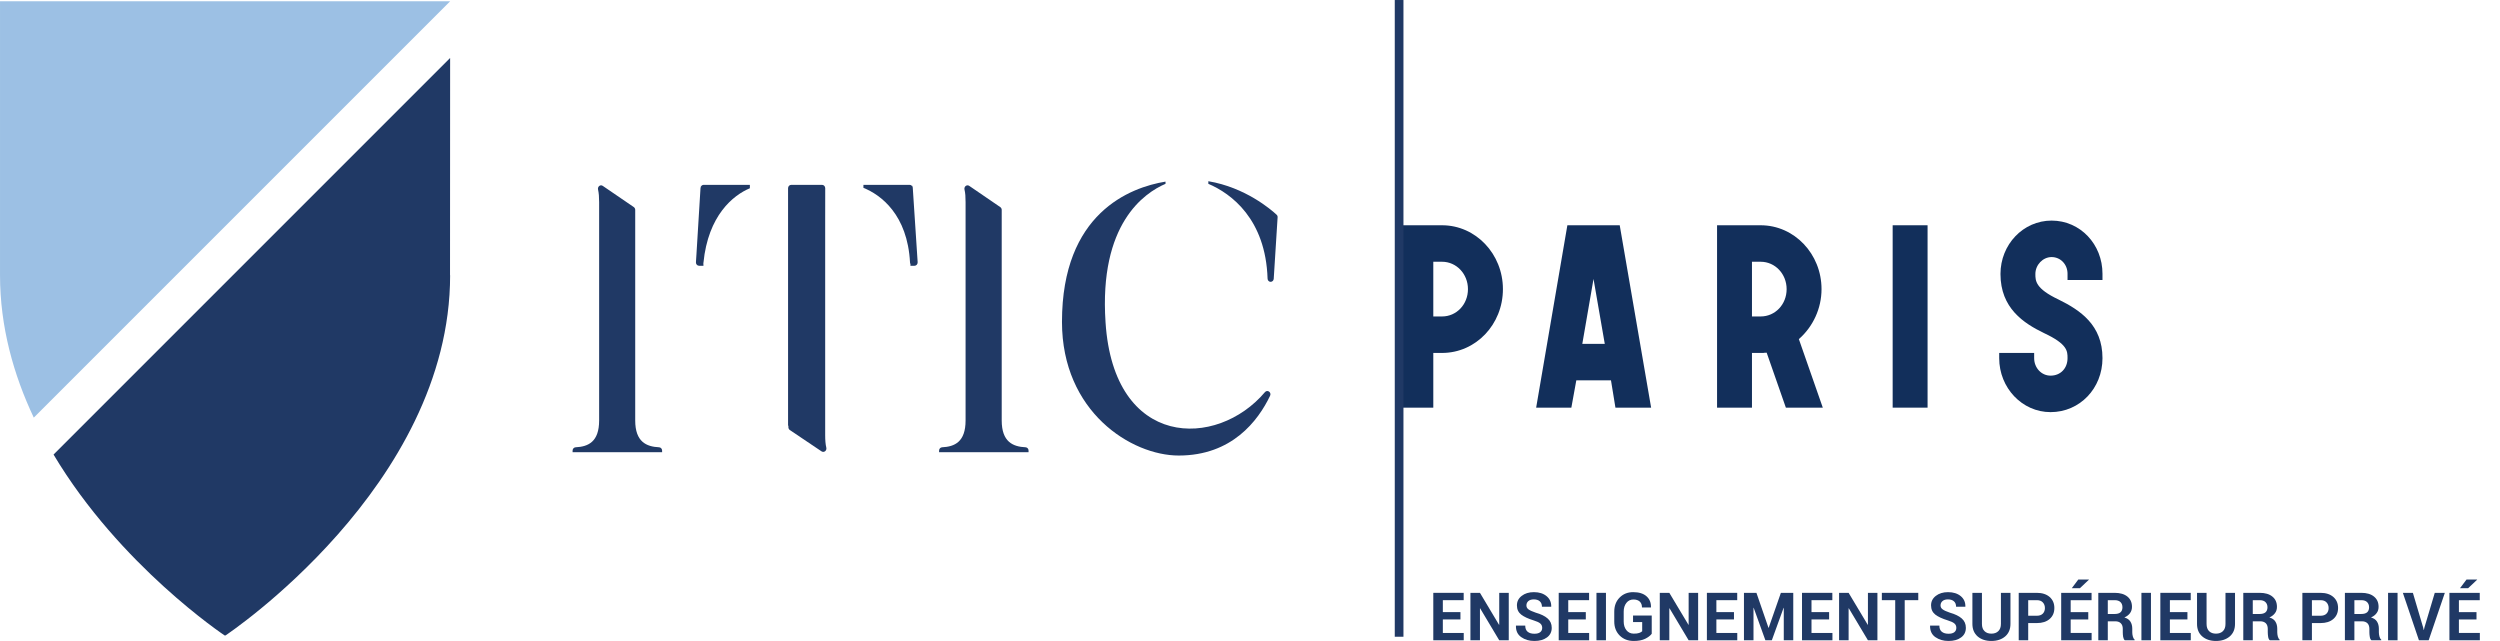
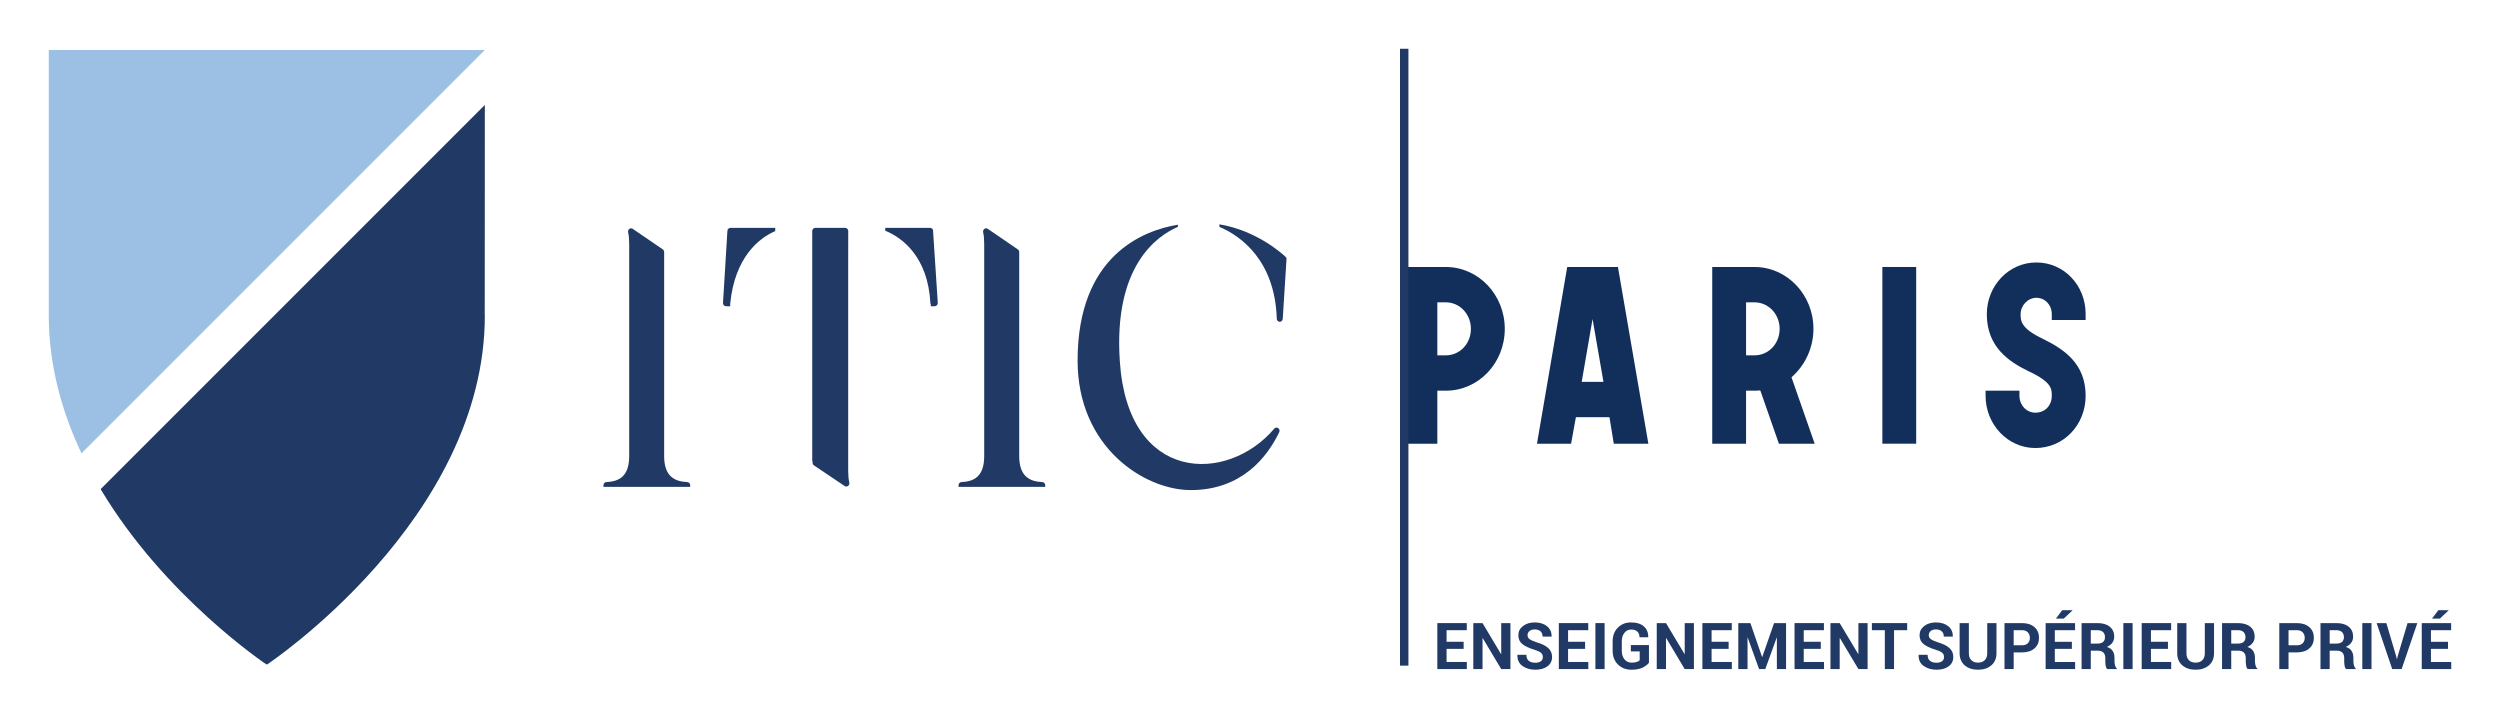
- <svg xmlns="http://www.w3.org/2000/svg" width="198.645" height="50.875" viewBox="426.640 478.054 198.645 50.875">
+ <svg xmlns="http://www.w3.org/2000/svg" width="205.043" height="58.930" viewBox="422.641 474.055 205.043 58.930">
  <path fill-rule="nonzero" fill="rgb(6.906%, 18.515%, 35.645%)" fill-opacity="1" d="M 541.223 498.852 L 540.527 498.852 L 540.527 503.199 L 541.223 503.199 C 542.371 503.199 543.281 502.246 543.281 501.027 C 543.281 499.824 542.371 498.852 541.223 498.852 M 541.223 506.098 L 540.527 506.098 L 540.527 510.449 L 537.754 510.449 L 537.754 495.953 L 541.223 495.953 C 543.898 495.953 546.059 498.23 546.059 501.027 C 546.059 503.844 543.898 506.098 541.223 506.098 " />
  <path fill-rule="nonzero" fill="rgb(6.906%, 18.515%, 35.645%)" fill-opacity="1" d="M 553.258 500.219 L 552.367 505.375 L 554.152 505.375 Z M 555 510.449 L 554.645 508.273 L 551.891 508.273 L 551.496 510.449 L 548.699 510.449 L 551.18 495.953 L 555.34 495.953 L 557.836 510.449 Z M 555 510.449 " />
  <path fill-rule="nonzero" fill="rgb(6.906%, 18.515%, 35.645%)" fill-opacity="1" d="M 566.539 498.852 L 565.848 498.852 L 565.848 503.199 L 566.539 503.199 C 567.691 503.199 568.602 502.246 568.602 501.027 C 568.602 499.824 567.691 498.852 566.539 498.852 M 568.543 510.449 L 567.016 506.078 C 566.938 506.078 566.82 506.078 566.738 506.098 L 565.848 506.098 L 565.848 510.449 L 563.074 510.449 L 563.074 495.953 L 566.539 495.953 C 569.215 495.953 571.375 498.23 571.375 501.027 C 571.375 502.559 570.703 504.008 569.574 505 L 571.477 510.449 Z M 568.543 510.449 " />
  <path fill-rule="nonzero" fill="rgb(6.906%, 18.515%, 35.645%)" fill-opacity="1" d="M 577.027 495.953 L 579.801 495.953 L 579.801 510.445 L 577.027 510.445 Z M 577.027 495.953 " />
  <path fill-rule="nonzero" fill="rgb(6.906%, 18.515%, 35.645%)" fill-opacity="1" d="M 589.574 510.801 C 587.316 510.801 585.492 508.875 585.492 506.512 L 585.492 506.098 L 588.27 506.098 L 588.27 506.512 C 588.27 507.281 588.844 507.902 589.574 507.902 C 590.367 507.902 590.922 507.32 590.922 506.512 C 590.922 505.953 590.922 505.395 589.059 504.523 C 587.434 503.738 585.594 502.539 585.594 499.824 C 585.594 497.484 587.395 495.582 589.656 495.582 C 591.934 495.582 593.699 497.465 593.699 499.805 L 593.699 500.301 L 590.922 500.301 L 590.922 499.805 C 590.922 499.059 590.367 498.48 589.656 498.48 C 588.961 498.48 588.367 499.102 588.367 499.824 C 588.367 500.363 588.367 500.984 590.211 501.855 C 591.934 502.703 593.699 503.883 593.699 506.512 C 593.699 508.914 591.895 510.801 589.574 510.801 " />
  <path fill-rule="nonzero" fill="rgb(12.44%, 22.339%, 39.551%)" fill-opacity="1" d="M 528.074 495.113 C 527.633 494.703 525.586 492.945 522.652 492.453 L 522.652 492.66 C 524.477 493.434 527.211 495.473 527.359 500.195 C 527.363 500.336 527.469 500.449 527.602 500.449 C 527.73 500.449 527.84 500.344 527.848 500.207 L 528.156 495.324 C 528.164 495.242 528.133 495.164 528.074 495.113 " />
  <path fill-rule="nonzero" fill="rgb(12.44%, 22.339%, 39.551%)" fill-opacity="1" d="M 527.148 509.215 C 523.34 513.719 515.133 513.75 514.484 503.66 C 513.961 495.84 517.559 493.387 519.25 492.66 L 519.25 492.484 C 516.426 492.949 511.023 494.992 511.023 503.629 C 511.023 510.777 516.535 514.25 520.301 514.25 C 524.523 514.25 526.602 511.496 527.559 509.5 C 527.688 509.227 527.344 508.984 527.148 509.215 " />
  <path fill-rule="nonzero" fill="rgb(12.44%, 22.339%, 39.551%)" fill-opacity="1" d="M 479.012 513.594 C 478.008 513.547 477.113 513.168 477.113 511.465 L 477.113 494.73 C 477.113 494.641 477.07 494.559 477 494.508 L 474.535 492.824 C 474.344 492.691 474.105 492.879 474.16 493.117 C 474.223 493.395 474.246 493.707 474.246 494.113 L 474.246 511.465 C 474.246 513.168 473.375 513.547 472.375 513.594 C 472.242 513.602 472.137 513.715 472.137 513.855 L 472.137 513.984 L 479.25 513.984 L 479.25 513.855 C 479.25 513.715 479.145 513.602 479.012 513.594 " />
  <path fill-rule="nonzero" fill="rgb(12.44%, 22.339%, 39.551%)" fill-opacity="1" d="M 508.133 513.594 C 507.129 513.547 506.234 513.168 506.234 511.465 L 506.234 494.73 C 506.234 494.641 506.191 494.559 506.117 494.508 L 503.656 492.824 C 503.461 492.691 503.223 492.879 503.277 493.117 C 503.344 493.395 503.363 493.707 503.363 494.113 L 503.363 511.465 C 503.363 513.168 502.496 513.547 501.496 513.594 C 501.363 513.602 501.258 513.715 501.258 513.855 L 501.258 513.984 L 508.367 513.984 L 508.367 513.855 C 508.367 513.715 508.266 513.602 508.133 513.594 " />
  <path fill-rule="nonzero" fill="rgb(12.44%, 22.339%, 39.551%)" fill-opacity="1" d="M 492.207 512.617 L 492.207 495.656 L 492.211 493.008 C 492.211 492.863 492.098 492.742 491.961 492.742 L 489.512 492.742 C 489.371 492.742 489.258 492.859 489.258 493.008 L 489.258 511.875 L 489.285 511.875 L 489.285 512 C 489.285 512.09 489.328 512.172 489.398 512.223 L 491.918 513.918 C 492.113 514.047 492.352 513.859 492.297 513.625 C 492.23 513.344 492.207 513.027 492.207 512.617 " />
  <path fill-rule="nonzero" fill="rgb(12.44%, 22.339%, 39.551%)" fill-opacity="1" d="M 482.344 492.867 L 482.34 492.746 L 482.332 492.883 C 482.316 492.918 482.305 492.953 482.301 492.992 L 481.98 498.238 L 481.938 498.891 C 481.926 499.043 482.043 499.172 482.188 499.172 L 482.535 499.172 L 482.527 498.945 C 482.531 498.941 482.535 498.938 482.535 498.93 C 482.906 495.164 484.902 493.562 486.223 493.012 L 486.223 492.742 L 482.551 492.742 C 482.465 492.742 482.387 492.793 482.344 492.867 " />
  <path fill-rule="nonzero" fill="rgb(12.44%, 22.339%, 39.551%)" fill-opacity="1" d="M 499.168 492.992 C 499.168 492.984 499.164 492.98 499.164 492.973 L 499.152 492.746 L 499.145 492.898 C 499.105 492.805 499.02 492.742 498.918 492.742 L 495.246 492.742 L 495.246 492.98 C 496.621 493.531 498.75 495.102 498.949 498.918 C 498.949 498.961 498.965 499 498.984 499.035 L 498.98 499.172 L 499.305 499.172 C 499.449 499.172 499.562 499.043 499.555 498.891 L 499.215 493.711 Z M 499.168 492.992 " />
  <path fill-rule="nonzero" fill="rgb(61.24%, 75.125%, 89.377%)" fill-opacity="1" d="M 426.641 478.156 L 426.641 499.93 C 426.645 504.027 427.715 507.828 429.324 511.238 L 462.406 478.156 Z M 426.641 478.156 " />
  <path fill-rule="nonzero" fill="rgb(12.44%, 22.339%, 39.551%)" fill-opacity="1" d="M 462.406 482.66 L 430.895 514.172 C 436.172 523.016 444.492 528.547 444.492 528.547 L 444.555 528.547 C 444.555 528.547 462.406 516.691 462.406 499.926 L 462.398 499.926 Z M 462.406 482.66 " />
  <path fill-rule="nonzero" fill="rgb(12.44%, 22.339%, 39.551%)" fill-opacity="1" d="M 538.156 478.055 L 537.465 478.055 L 537.465 528.648 L 538.156 528.648 Z M 538.156 478.055 " />
  <path fill-rule="nonzero" fill="rgb(12.44%, 22.339%, 39.551%)" fill-opacity="1" d="M 542.684 527.273 L 541.285 527.273 L 541.285 528.348 L 542.945 528.348 L 542.945 528.93 L 540.527 528.93 L 540.527 525.16 L 542.941 525.16 L 542.941 525.742 L 541.285 525.742 L 541.285 526.691 L 542.684 526.691 Z M 542.684 527.273 " />
  <path fill-rule="nonzero" fill="rgb(12.44%, 22.339%, 39.551%)" fill-opacity="1" d="M 546.523 528.93 L 545.766 528.93 L 544.246 526.387 L 544.234 526.391 L 544.234 528.93 L 543.477 528.93 L 543.477 525.16 L 544.234 525.16 L 545.75 527.699 L 545.766 527.699 L 545.766 525.16 L 546.523 525.16 Z M 546.523 528.93 " />
  <path fill-rule="nonzero" fill="rgb(12.44%, 22.339%, 39.551%)" fill-opacity="1" d="M 549.18 527.945 C 549.18 527.801 549.129 527.684 549.031 527.598 C 548.93 527.508 548.75 527.426 548.496 527.348 C 548.062 527.215 547.734 527.062 547.508 526.887 C 547.281 526.707 547.172 526.465 547.172 526.156 C 547.172 525.848 547.297 525.598 547.551 525.402 C 547.805 525.203 548.125 525.105 548.52 525.105 C 548.938 525.105 549.273 525.211 549.527 525.422 C 549.781 525.633 549.906 525.91 549.898 526.25 L 549.895 526.266 L 549.16 526.266 C 549.16 526.078 549.102 525.934 548.988 525.832 C 548.875 525.73 548.715 525.68 548.512 525.68 C 548.324 525.68 548.18 525.727 548.078 525.816 C 547.977 525.906 547.926 526.02 547.926 526.16 C 547.926 526.289 547.98 526.395 548.09 526.473 C 548.203 526.555 548.395 526.645 548.664 526.734 C 549.078 526.852 549.395 527.004 549.609 527.195 C 549.828 527.383 549.938 527.633 549.938 527.941 C 549.938 528.262 549.809 528.52 549.559 528.703 C 549.305 528.891 548.973 528.984 548.559 528.984 C 548.152 528.984 547.805 528.883 547.516 528.68 C 547.227 528.48 547.082 528.176 547.094 527.777 L 547.098 527.762 L 547.832 527.762 C 547.832 527.984 547.895 528.148 548.027 528.254 C 548.156 528.359 548.336 528.41 548.559 528.41 C 548.762 528.41 548.914 528.371 549.023 528.285 C 549.129 528.199 549.18 528.086 549.18 527.945 " />
  <path fill-rule="nonzero" fill="rgb(12.44%, 22.339%, 39.551%)" fill-opacity="1" d="M 552.645 527.273 L 551.25 527.273 L 551.25 528.348 L 552.91 528.348 L 552.91 528.93 L 550.492 528.93 L 550.492 525.16 L 552.906 525.16 L 552.906 525.742 L 551.25 525.742 L 551.25 526.691 L 552.645 526.691 Z M 552.645 527.273 " />
  <path fill-rule="nonzero" fill="rgb(12.44%, 22.339%, 39.551%)" fill-opacity="1" d="M 554.246 528.93 L 553.492 528.93 L 553.492 525.16 L 554.246 525.16 Z M 554.246 528.93 " />
  <path fill-rule="nonzero" fill="rgb(12.44%, 22.339%, 39.551%)" fill-opacity="1" d="M 557.883 528.414 C 557.766 528.566 557.59 528.699 557.359 528.812 C 557.125 528.926 556.824 528.984 556.457 528.984 C 556 528.984 555.629 528.84 555.34 528.555 C 555.051 528.266 554.906 527.895 554.906 527.438 L 554.906 526.652 C 554.906 526.195 555.047 525.824 555.328 525.539 C 555.609 525.25 555.969 525.105 556.41 525.105 C 556.871 525.105 557.223 525.215 557.469 525.434 C 557.715 525.652 557.832 525.941 557.824 526.309 L 557.82 526.324 L 557.109 526.324 C 557.109 526.121 557.051 525.969 556.934 525.855 C 556.816 525.746 556.648 525.688 556.43 525.688 C 556.199 525.688 556.012 525.777 555.871 525.957 C 555.73 526.137 555.656 526.367 555.656 526.645 L 555.656 527.438 C 555.656 527.723 555.73 527.953 555.875 528.133 C 556.02 528.312 556.215 528.402 556.457 528.402 C 556.637 528.402 556.777 528.387 556.883 528.348 C 556.988 528.312 557.07 528.266 557.125 528.211 L 557.125 527.48 L 556.398 527.48 L 556.398 526.961 L 557.883 526.961 Z M 557.883 528.414 " />
  <path fill-rule="nonzero" fill="rgb(12.44%, 22.339%, 39.551%)" fill-opacity="1" d="M 561.57 528.93 L 560.816 528.93 L 559.297 526.387 L 559.281 526.391 L 559.281 528.93 L 558.523 528.93 L 558.523 525.16 L 559.281 525.16 L 560.801 527.699 L 560.816 527.699 L 560.816 525.16 L 561.57 525.16 Z M 561.57 528.93 " />
  <path fill-rule="nonzero" fill="rgb(12.44%, 22.339%, 39.551%)" fill-opacity="1" d="M 564.418 527.273 L 563.02 527.273 L 563.02 528.348 L 564.68 528.348 L 564.68 528.93 L 562.266 528.93 L 562.266 525.16 L 564.676 525.16 L 564.676 525.742 L 563.02 525.742 L 563.02 526.691 L 564.418 526.691 Z M 564.418 527.273 " />
  <path fill-rule="nonzero" fill="rgb(12.44%, 22.339%, 39.551%)" fill-opacity="1" d="M 567.16 527.938 L 567.176 527.938 L 568.145 525.16 L 569.129 525.16 L 569.129 528.93 L 568.375 528.93 L 568.375 526.355 L 568.359 526.355 L 567.426 528.93 L 566.914 528.93 L 565.984 526.348 L 565.969 526.352 L 565.969 528.93 L 565.211 528.93 L 565.211 525.16 L 566.203 525.16 Z M 567.16 527.938 " />
  <path fill-rule="nonzero" fill="rgb(12.44%, 22.339%, 39.551%)" fill-opacity="1" d="M 571.977 527.273 L 570.578 527.273 L 570.578 528.348 L 572.242 528.348 L 572.242 528.93 L 569.824 528.93 L 569.824 525.16 L 572.234 525.16 L 572.234 525.742 L 570.578 525.742 L 570.578 526.691 L 571.977 526.691 Z M 571.977 527.273 " />
  <path fill-rule="nonzero" fill="rgb(12.44%, 22.339%, 39.551%)" fill-opacity="1" d="M 575.816 528.93 L 575.062 528.93 L 573.543 526.387 L 573.527 526.391 L 573.527 528.93 L 572.77 528.93 L 572.77 525.16 L 573.527 525.16 L 575.047 527.699 L 575.062 527.699 L 575.062 525.16 L 575.816 525.16 Z M 575.816 528.93 " />
  <path fill-rule="nonzero" fill="rgb(12.44%, 22.339%, 39.551%)" fill-opacity="1" d="M 579.062 525.742 L 577.984 525.742 L 577.984 528.93 L 577.23 528.93 L 577.23 525.742 L 576.168 525.742 L 576.168 525.16 L 579.062 525.16 Z M 579.062 525.742 " />
  <path fill-rule="nonzero" fill="rgb(12.44%, 22.339%, 39.551%)" fill-opacity="1" d="M 582.086 527.945 C 582.086 527.801 582.039 527.684 581.938 527.598 C 581.836 527.508 581.66 527.426 581.406 527.348 C 580.969 527.215 580.641 527.062 580.414 526.887 C 580.188 526.707 580.078 526.465 580.078 526.156 C 580.078 525.848 580.203 525.598 580.457 525.402 C 580.711 525.203 581.035 525.105 581.426 525.105 C 581.844 525.105 582.18 525.211 582.438 525.422 C 582.691 525.633 582.812 525.91 582.805 526.25 L 582.801 526.266 L 582.066 526.266 C 582.066 526.078 582.012 525.934 581.895 525.832 C 581.781 525.73 581.621 525.68 581.418 525.68 C 581.23 525.68 581.086 525.727 580.984 525.816 C 580.883 525.906 580.832 526.02 580.832 526.16 C 580.832 526.289 580.887 526.395 581 526.473 C 581.109 526.555 581.301 526.645 581.57 526.734 C 581.984 526.852 582.301 527.004 582.516 527.195 C 582.734 527.383 582.844 527.633 582.844 527.941 C 582.844 528.262 582.719 528.52 582.465 528.703 C 582.215 528.891 581.883 528.984 581.465 528.984 C 581.062 528.984 580.715 528.883 580.422 528.68 C 580.133 528.48 579.992 528.176 580 527.777 L 580.004 527.762 L 580.738 527.762 C 580.738 527.984 580.801 528.148 580.934 528.254 C 581.066 528.359 581.242 528.41 581.465 528.41 C 581.668 528.41 581.82 528.371 581.93 528.285 C 582.035 528.199 582.086 528.086 582.086 527.945 " />
  <path fill-rule="nonzero" fill="rgb(12.44%, 22.339%, 39.551%)" fill-opacity="1" d="M 586.387 525.16 L 586.387 527.629 C 586.387 528.051 586.246 528.383 585.965 528.625 C 585.684 528.863 585.32 528.984 584.871 528.984 C 584.422 528.984 584.059 528.863 583.781 528.625 C 583.504 528.383 583.363 528.051 583.363 527.629 L 583.363 525.16 L 584.121 525.16 L 584.121 527.629 C 584.121 527.879 584.188 528.07 584.324 528.203 C 584.457 528.336 584.641 528.402 584.871 528.402 C 585.102 528.402 585.289 528.336 585.422 528.203 C 585.559 528.07 585.629 527.879 585.629 527.629 L 585.629 525.16 Z M 586.387 525.16 " />
  <path fill-rule="nonzero" fill="rgb(12.44%, 22.339%, 39.551%)" fill-opacity="1" d="M 587.797 526.98 L 588.484 526.98 C 588.691 526.98 588.852 526.922 588.961 526.809 C 589.07 526.695 589.125 526.547 589.125 526.371 C 589.125 526.188 589.07 526.039 588.961 525.922 C 588.855 525.805 588.695 525.742 588.484 525.742 L 587.797 525.742 Z M 587.797 527.562 L 587.797 528.93 L 587.043 528.93 L 587.043 525.16 L 588.484 525.16 C 588.914 525.16 589.254 525.273 589.504 525.492 C 589.754 525.715 589.875 526.004 589.875 526.363 C 589.875 526.727 589.754 527.016 589.504 527.234 C 589.254 527.453 588.914 527.562 588.484 527.562 Z M 587.797 527.562 " />
  <path fill-rule="nonzero" fill="rgb(12.44%, 22.339%, 39.551%)" fill-opacity="1" d="M 591.777 524.102 L 592.617 524.102 L 592.621 524.117 L 591.906 524.789 L 591.262 524.789 Z M 592.57 527.273 L 591.172 527.273 L 591.172 528.348 L 592.836 528.348 L 592.836 528.93 L 590.418 528.93 L 590.418 525.16 L 592.832 525.16 L 592.832 525.742 L 591.172 525.742 L 591.172 526.691 L 592.57 526.691 Z M 592.57 527.273 " />
  <path fill-rule="nonzero" fill="rgb(12.44%, 22.339%, 39.551%)" fill-opacity="1" d="M 594.121 526.84 L 594.656 526.84 C 594.871 526.84 595.027 526.797 595.129 526.707 C 595.234 526.617 595.285 526.484 595.285 526.309 C 595.285 526.137 595.234 525.996 595.129 525.895 C 595.023 525.793 594.871 525.742 594.668 525.742 L 594.121 525.742 Z M 594.121 527.422 L 594.121 528.93 L 593.367 528.93 L 593.367 525.16 L 594.668 525.16 C 595.098 525.16 595.434 525.258 595.68 525.457 C 595.918 525.652 596.043 525.922 596.043 526.273 C 596.043 526.469 595.988 526.633 595.887 526.773 C 595.785 526.914 595.637 527.027 595.438 527.117 C 595.66 527.18 595.82 527.289 595.918 527.445 C 596.016 527.598 596.066 527.785 596.066 528.012 L 596.066 528.289 C 596.066 528.395 596.078 528.504 596.109 528.621 C 596.137 528.734 596.184 528.82 596.254 528.875 L 596.254 528.93 L 595.473 528.93 C 595.406 528.875 595.363 528.781 595.34 528.656 C 595.32 528.527 595.312 528.402 595.312 528.285 L 595.312 528.02 C 595.312 527.832 595.262 527.684 595.156 527.578 C 595.055 527.477 594.91 527.422 594.723 527.422 Z M 594.121 527.422 " />
  <path fill-rule="nonzero" fill="rgb(12.44%, 22.339%, 39.551%)" fill-opacity="1" d="M 597.551 528.93 L 596.793 528.93 L 596.793 525.16 L 597.551 525.16 Z M 597.551 528.93 " />
  <path fill-rule="nonzero" fill="rgb(12.44%, 22.339%, 39.551%)" fill-opacity="1" d="M 600.449 527.273 L 599.055 527.273 L 599.055 528.348 L 600.715 528.348 L 600.715 528.93 L 598.297 528.93 L 598.297 525.16 L 600.711 525.16 L 600.711 525.742 L 599.055 525.742 L 599.055 526.691 L 600.449 526.691 Z M 600.449 527.273 " />
  <path fill-rule="nonzero" fill="rgb(12.44%, 22.339%, 39.551%)" fill-opacity="1" d="M 604.23 525.16 L 604.23 527.629 C 604.23 528.051 604.09 528.383 603.809 528.625 C 603.527 528.863 603.164 528.984 602.715 528.984 C 602.27 528.984 601.906 528.863 601.629 528.625 C 601.348 528.383 601.211 528.051 601.211 527.629 L 601.211 525.16 L 601.969 525.16 L 601.969 527.629 C 601.969 527.879 602.035 528.07 602.168 528.203 C 602.305 528.336 602.484 528.402 602.715 528.402 C 602.949 528.402 603.133 528.336 603.27 528.203 C 603.406 528.07 603.473 527.879 603.473 527.629 L 603.473 525.16 Z M 604.23 525.16 " />
  <path fill-rule="nonzero" fill="rgb(12.44%, 22.339%, 39.551%)" fill-opacity="1" d="M 605.641 526.84 L 606.176 526.84 C 606.391 526.84 606.547 526.797 606.652 526.707 C 606.754 526.617 606.809 526.484 606.809 526.309 C 606.809 526.137 606.754 525.996 606.648 525.895 C 606.547 525.793 606.391 525.742 606.191 525.742 L 605.641 525.742 Z M 605.641 527.422 L 605.641 528.93 L 604.887 528.93 L 604.887 525.16 L 606.191 525.16 C 606.621 525.16 606.957 525.258 607.199 525.457 C 607.441 525.652 607.562 525.922 607.562 526.273 C 607.562 526.469 607.512 526.633 607.406 526.773 C 607.305 526.914 607.156 527.027 606.961 527.117 C 607.184 527.18 607.344 527.289 607.438 527.445 C 607.535 527.598 607.586 527.785 607.586 528.012 L 607.586 528.289 C 607.586 528.395 607.602 528.504 607.629 528.621 C 607.656 528.734 607.707 528.82 607.773 528.875 L 607.773 528.93 L 606.996 528.93 C 606.926 528.875 606.883 528.781 606.863 528.656 C 606.844 528.527 606.832 528.402 606.832 528.285 L 606.832 528.02 C 606.832 527.832 606.781 527.684 606.68 527.578 C 606.574 527.477 606.43 527.422 606.242 527.422 Z M 605.641 527.422 " />
  <path fill-rule="nonzero" fill="rgb(12.44%, 22.339%, 39.551%)" fill-opacity="1" d="M 610.34 526.98 L 611.023 526.98 C 611.234 526.98 611.395 526.922 611.504 526.809 C 611.613 526.695 611.668 526.547 611.668 526.371 C 611.668 526.188 611.613 526.039 611.504 525.922 C 611.398 525.805 611.238 525.742 611.023 525.742 L 610.34 525.742 Z M 610.34 527.562 L 610.34 528.93 L 609.582 528.93 L 609.582 525.16 L 611.023 525.16 C 611.457 525.16 611.797 525.273 612.047 525.492 C 612.297 525.715 612.418 526.004 612.418 526.363 C 612.418 526.727 612.297 527.016 612.047 527.234 C 611.797 527.453 611.457 527.562 611.023 527.562 Z M 610.34 527.562 " />
  <path fill-rule="nonzero" fill="rgb(12.44%, 22.339%, 39.551%)" fill-opacity="1" d="M 613.715 526.84 L 614.25 526.84 C 614.465 526.84 614.621 526.797 614.727 526.707 C 614.828 526.617 614.883 526.484 614.883 526.309 C 614.883 526.137 614.828 525.996 614.723 525.895 C 614.621 525.793 614.465 525.742 614.266 525.742 L 613.715 525.742 Z M 613.715 527.422 L 613.715 528.93 L 612.961 528.93 L 612.961 525.16 L 614.266 525.16 C 614.695 525.16 615.031 525.258 615.273 525.457 C 615.516 525.652 615.637 525.922 615.637 526.273 C 615.637 526.469 615.586 526.633 615.48 526.773 C 615.379 526.914 615.23 527.027 615.035 527.117 C 615.258 527.18 615.418 527.289 615.512 527.445 C 615.609 527.598 615.66 527.785 615.66 528.012 L 615.66 528.289 C 615.66 528.395 615.676 528.504 615.703 528.621 C 615.73 528.734 615.781 528.82 615.848 528.875 L 615.848 528.93 L 615.07 528.93 C 615 528.875 614.957 528.781 614.938 528.656 C 614.918 528.527 614.906 528.402 614.906 528.285 L 614.906 528.02 C 614.906 527.832 614.855 527.684 614.754 527.578 C 614.648 527.477 614.504 527.422 614.316 527.422 Z M 613.715 527.422 " />
  <path fill-rule="nonzero" fill="rgb(12.44%, 22.339%, 39.551%)" fill-opacity="1" d="M 617.145 528.93 L 616.391 528.93 L 616.391 525.16 L 617.145 525.16 Z M 617.145 528.93 " />
  <path fill-rule="nonzero" fill="rgb(12.44%, 22.339%, 39.551%)" fill-opacity="1" d="M 619.176 527.906 L 619.223 528.113 L 619.238 528.113 L 619.281 527.914 L 620.102 525.16 L 620.902 525.16 L 619.617 528.93 L 618.844 528.93 L 617.566 525.16 L 618.363 525.16 Z M 619.176 527.906 " />
  <path fill-rule="nonzero" fill="rgb(12.44%, 22.339%, 39.551%)" fill-opacity="1" d="M 622.625 524.102 L 623.465 524.102 L 623.469 524.117 L 622.754 524.789 L 622.109 524.789 Z M 623.418 527.273 L 622.02 527.273 L 622.02 528.348 L 623.684 528.348 L 623.684 528.93 L 621.266 528.93 L 621.266 525.16 L 623.676 525.16 L 623.676 525.742 L 622.02 525.742 L 622.02 526.691 L 623.418 526.691 Z M 623.418 527.273 " />
</svg>
